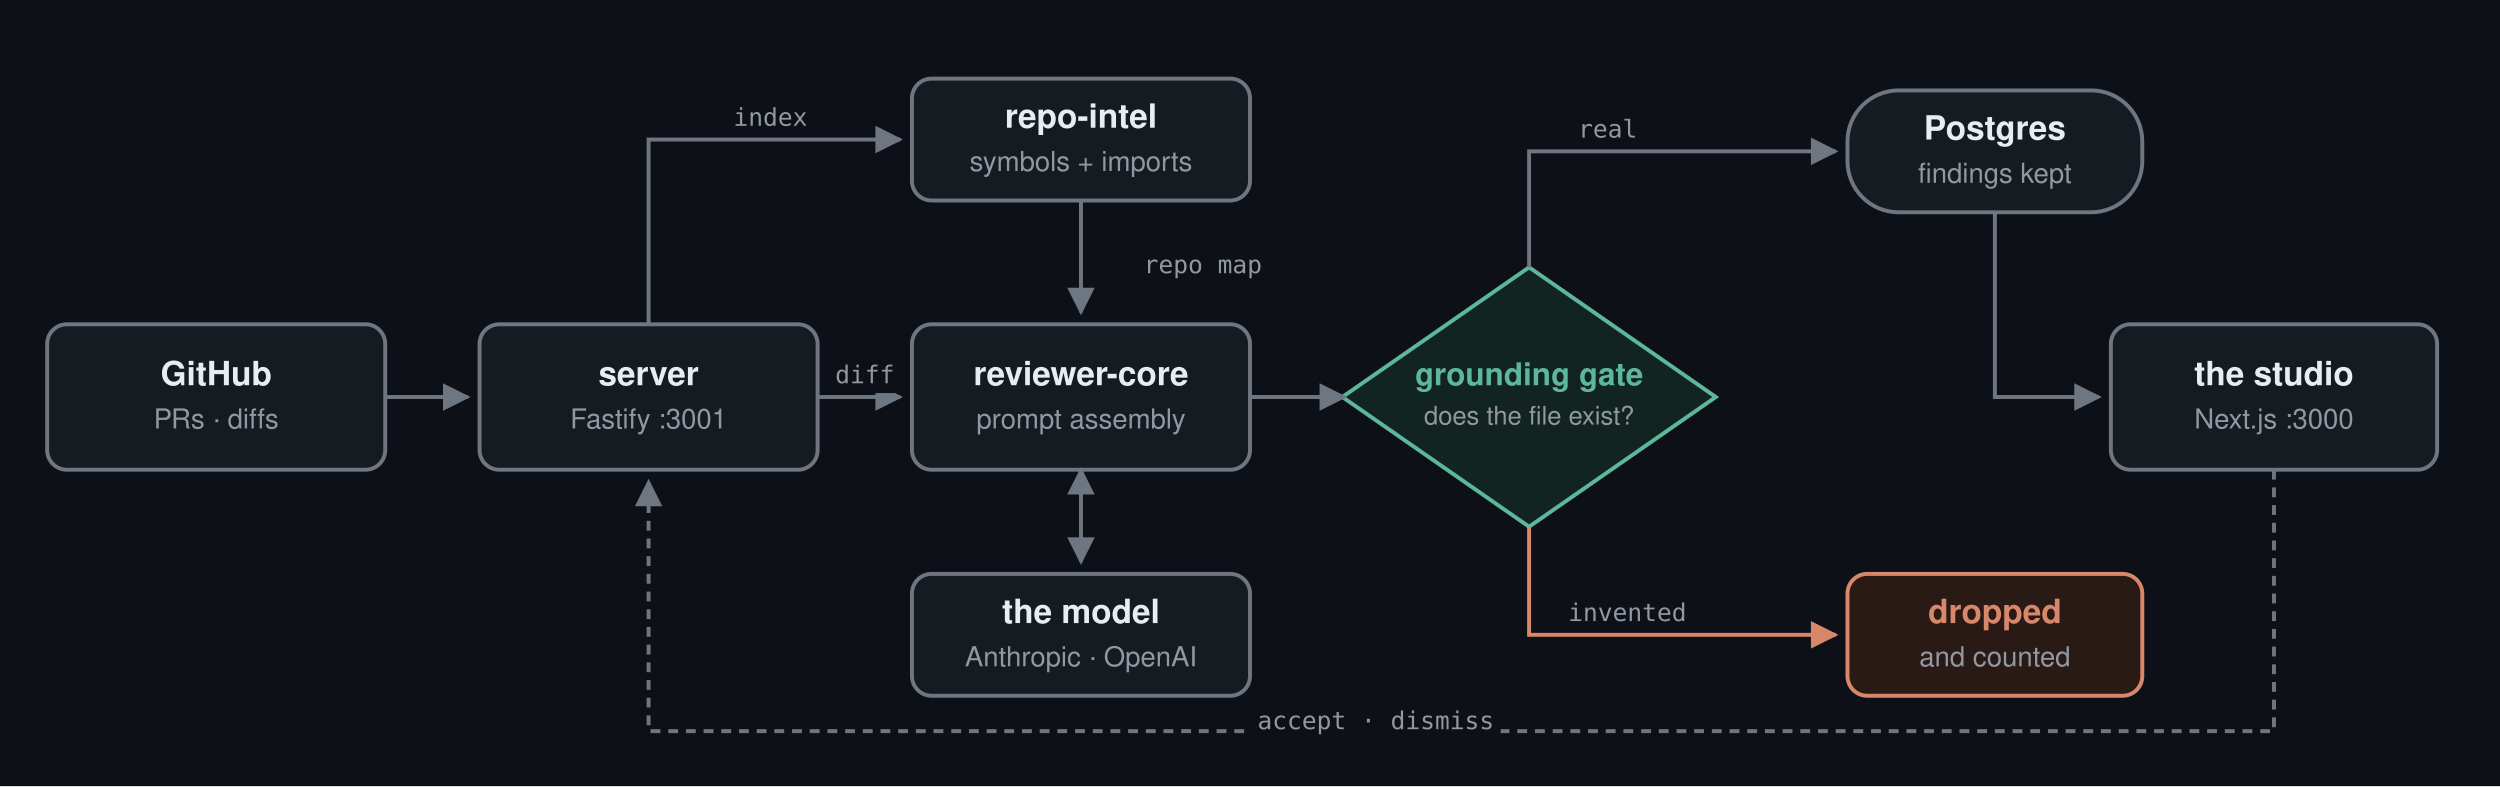
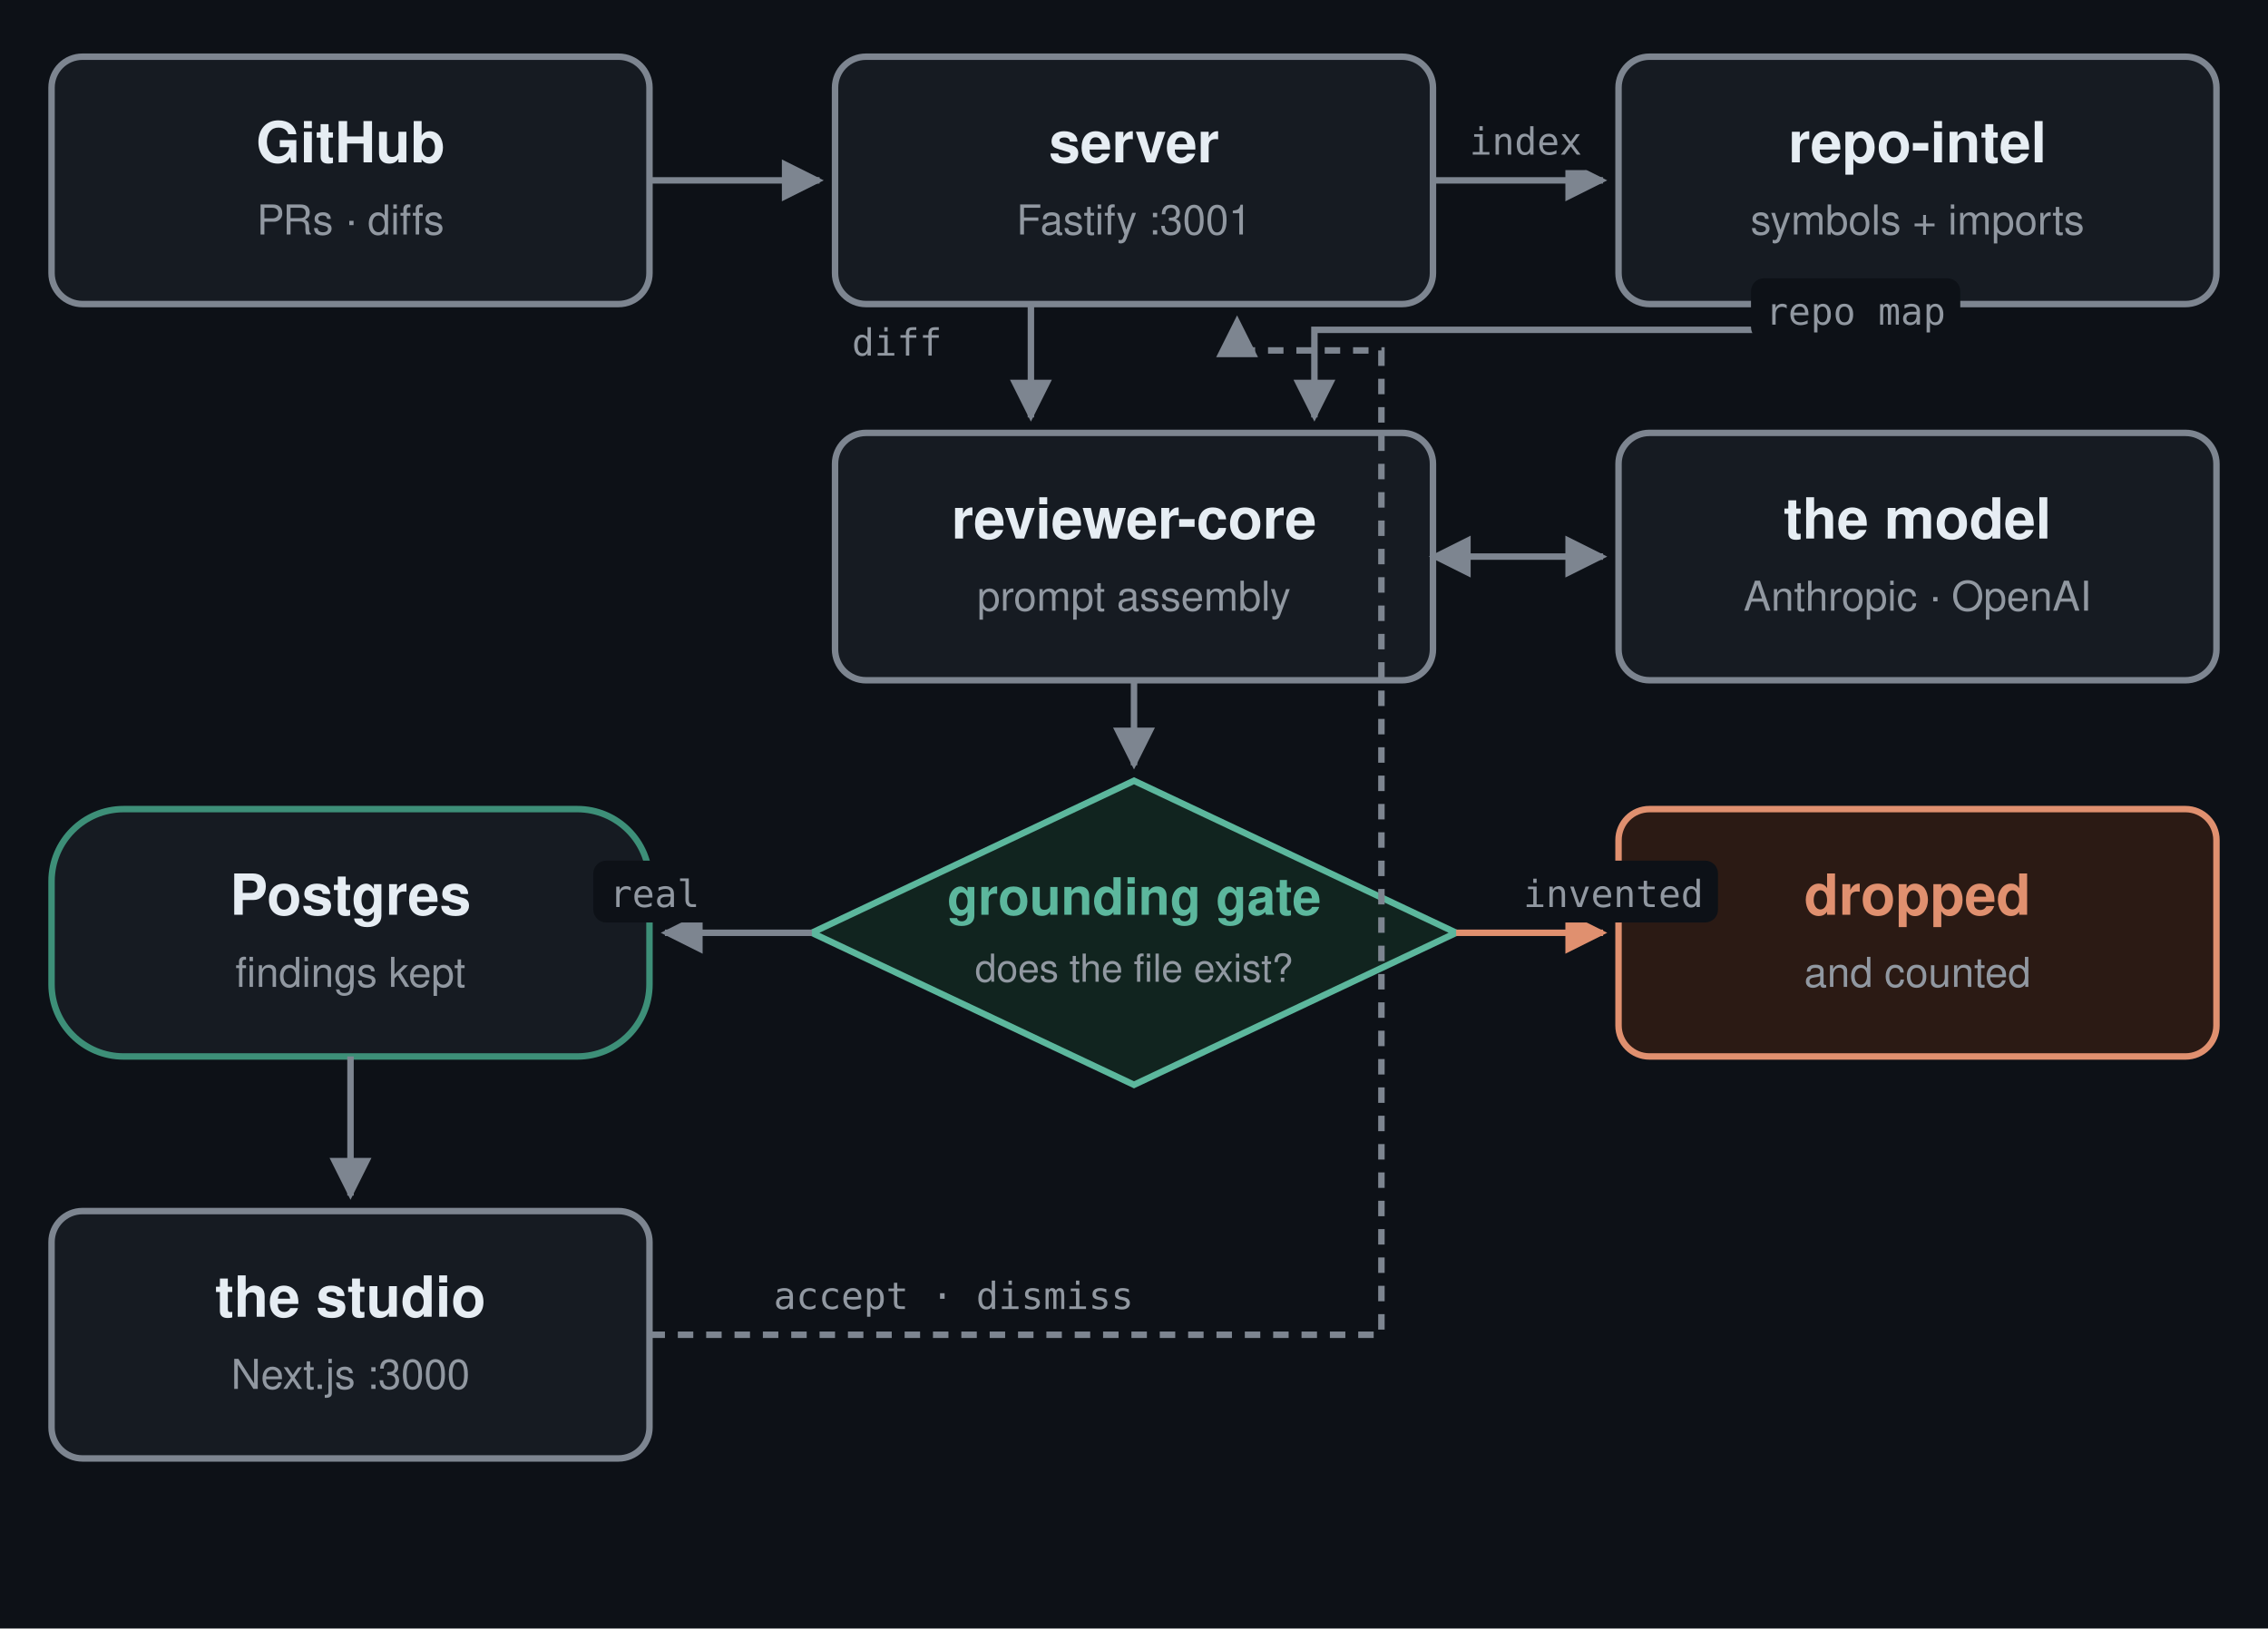
- <svg xmlns="http://www.w3.org/2000/svg" viewBox="0 0 1272 400" width="100%" role="img" aria-label="DevDigest review loop: GitHub to server to reviewer-core through the grounding gate into Postgres and the studio">
+ <svg xmlns="http://www.w3.org/2000/svg" viewBox="0 0 880 632" width="100%" role="img" aria-label="DevDigest review loop. GitHub supplies pull requests and diffs to the server. The server indexes the repository with repo-intel, whose repo map plus the diff go to reviewer-core, which prompts the model. Every finding passes a grounding gate: real file references are kept in Postgres, invented ones are dropped and counted. Kept findings reach the studio, where accepting or dismissing returns to the server.">
  <defs>
-     <marker id="a-n" viewBox="0 0 10 10" refX="9" refY="5" markerWidth="7" markerHeight="7" orient="auto-start-reverse">
-       <path d="M 0 0 L 10 5 L 0 10 z" fill="#6e7681" />
+     <marker id="a-n" viewBox="0 0 10 10" refX="9" refY="5" markerWidth="6.5" markerHeight="6.5" orient="auto-start-reverse">
+       <path d="M 0 0 L 10 5 L 0 10 z" fill="#7d8590" />
    </marker>
-     <marker id="a-acc" viewBox="0 0 10 10" refX="9" refY="5" markerWidth="7" markerHeight="7" orient="auto-start-reverse">
-       <path d="M 0 0 L 10 5 L 0 10 z" fill="#d8886a" />
+     <marker id="a-acc" viewBox="0 0 10 10" refX="9" refY="5" markerWidth="6.5" markerHeight="6.5" orient="auto-start-reverse">
+       <path d="M 0 0 L 10 5 L 0 10 z" fill="#e0906f" />
    </marker>
  </defs>
-   <rect width="1272" height="400" fill="#0d1117" />
-   <rect x="24" y="165" width="172" height="74" rx="10" fill="#161b22" stroke="#6e7681" stroke-width="2" />
-   <text x="110.0" y="196.0" text-anchor="middle" font-family="ui-sans-serif,-apple-system,Segoe UI,Helvetica,Arial" font-size="17" font-weight="600" fill="#e6edf3">GitHub</text>
-   <text x="110.0" y="218.0" text-anchor="middle" font-family="ui-sans-serif,-apple-system,Segoe UI,Helvetica,Arial" font-size="14" font-weight="400" fill="#9198a1">PRs · diffs</text>
-   <rect x="244" y="165" width="172" height="74" rx="10" fill="#161b22" stroke="#6e7681" stroke-width="2" />
-   <text x="330.0" y="196.0" text-anchor="middle" font-family="ui-sans-serif,-apple-system,Segoe UI,Helvetica,Arial" font-size="17" font-weight="600" fill="#e6edf3">server</text>
-   <text x="330.0" y="218.0" text-anchor="middle" font-family="ui-sans-serif,-apple-system,Segoe UI,Helvetica,Arial" font-size="14" font-weight="400" fill="#9198a1">Fastify :3001</text>
-   <rect x="464" y="165" width="172" height="74" rx="10" fill="#161b22" stroke="#6e7681" stroke-width="2" />
-   <text x="550.0" y="196.0" text-anchor="middle" font-family="ui-sans-serif,-apple-system,Segoe UI,Helvetica,Arial" font-size="17" font-weight="600" fill="#e6edf3">reviewer-core</text>
-   <text x="550.0" y="218.0" text-anchor="middle" font-family="ui-sans-serif,-apple-system,Segoe UI,Helvetica,Arial" font-size="14" font-weight="400" fill="#9198a1">prompt assembly</text>
-   <rect x="464" y="40" width="172" height="62" rx="10" fill="#161b22" stroke="#6e7681" stroke-width="2" />
-   <text x="550.0" y="65.0" text-anchor="middle" font-family="ui-sans-serif,-apple-system,Segoe UI,Helvetica,Arial" font-size="17" font-weight="600" fill="#e6edf3">repo-intel</text>
-   <text x="550.0" y="87.0" text-anchor="middle" font-family="ui-sans-serif,-apple-system,Segoe UI,Helvetica,Arial" font-size="14" font-weight="400" fill="#9198a1">symbols + imports</text>
-   <rect x="464" y="292" width="172" height="62" rx="10" fill="#161b22" stroke="#6e7681" stroke-width="2" />
-   <text x="550.0" y="317.0" text-anchor="middle" font-family="ui-sans-serif,-apple-system,Segoe UI,Helvetica,Arial" font-size="17" font-weight="600" fill="#e6edf3">the model</text>
-   <text x="550.0" y="339.0" text-anchor="middle" font-family="ui-sans-serif,-apple-system,Segoe UI,Helvetica,Arial" font-size="14" font-weight="400" fill="#9198a1">Anthropic · OpenAI</text>
-   <polygon points="778,136.0 873.0,202.0 778,268.0 683.0,202.0" fill="#12241f" stroke="#5cb79d" stroke-width="2" />
-   <text x="778" y="196.0" text-anchor="middle" font-family="ui-sans-serif,-apple-system,Segoe UI,Helvetica,Arial" font-size="16" font-weight="600" fill="#5cb79d">grounding gate</text>
-   <text x="778" y="216.0" text-anchor="middle" font-family="ui-sans-serif,-apple-system,Segoe UI,Helvetica,Arial" font-size="13" font-weight="400" fill="#9198a1">does the file exist?</text>
-   <rect x="940" y="46" width="150" height="62" rx="26" fill="#161b22" stroke="#6e7681" stroke-width="2" />
-   <text x="1015.0" y="71.0" text-anchor="middle" font-family="ui-sans-serif,-apple-system,Segoe UI,Helvetica,Arial" font-size="17" font-weight="600" fill="#e6edf3">Postgres</text>
-   <text x="1015.0" y="93.0" text-anchor="middle" font-family="ui-sans-serif,-apple-system,Segoe UI,Helvetica,Arial" font-size="14" font-weight="400" fill="#9198a1">findings kept</text>
-   <rect x="940" y="292" width="150" height="62" rx="10" fill="#2a1a15" stroke="#d8886a" stroke-width="2" />
-   <text x="1015.0" y="317.0" text-anchor="middle" font-family="ui-sans-serif,-apple-system,Segoe UI,Helvetica,Arial" font-size="17" font-weight="600" fill="#d8886a">dropped</text>
-   <text x="1015.0" y="339.0" text-anchor="middle" font-family="ui-sans-serif,-apple-system,Segoe UI,Helvetica,Arial" font-size="14" font-weight="400" fill="#9198a1">and counted</text>
-   <rect x="1074" y="165" width="166" height="74" rx="10" fill="#161b22" stroke="#6e7681" stroke-width="2" />
-   <text x="1157.0" y="196.0" text-anchor="middle" font-family="ui-sans-serif,-apple-system,Segoe UI,Helvetica,Arial" font-size="17" font-weight="600" fill="#e6edf3">the studio</text>
-   <text x="1157.0" y="218.0" text-anchor="middle" font-family="ui-sans-serif,-apple-system,Segoe UI,Helvetica,Arial" font-size="14" font-weight="400" fill="#9198a1">Next.js :3000</text>
-   <path d="M 196,202.0 L 238,202.0" fill="none" stroke="#6e7681" stroke-width="2" marker-end="url(#a-n)" />
-   <path d="M 416,202.0 L 458,202.0" fill="none" stroke="#6e7681" stroke-width="2" marker-end="url(#a-n)" />
-   <rect x="419.6" y="180.0" width="40.8" height="20" rx="4" fill="#0d1117" />
-   <text x="440.0" y="195.0" text-anchor="middle" font-family="ui-monospace,SFMono-Regular,Menlo,monospace" font-size="12.5" fill="#9198a1">diff</text>
-   <path d="M 330.0,165 L 330.0,71 L 458,71" fill="none" stroke="#6e7681" stroke-width="2" marker-end="url(#a-n)" />
-   <rect x="368.0" y="49" width="48.0" height="20" rx="4" fill="#0d1117" />
-   <text x="392.0" y="64" text-anchor="middle" font-family="ui-monospace,SFMono-Regular,Menlo,monospace" font-size="12.5" fill="#9198a1">index</text>
-   <path d="M 550.0,102 L 550.0,159" fill="none" stroke="#6e7681" stroke-width="2" marker-end="url(#a-n)" />
-   <rect x="577.2" y="124" width="69.6" height="20" rx="4" fill="#0d1117" />
-   <text x="612.0" y="139" text-anchor="middle" font-family="ui-monospace,SFMono-Regular,Menlo,monospace" font-size="12.5" fill="#9198a1">repo map</text>
-   <path d="M 550.0,239 L 550.0,286" fill="none" stroke="#6e7681" stroke-width="2" marker-start="url(#a-n)" marker-end="url(#a-n)" />
-   <path d="M 636,202.0 L 684,202.0" fill="none" stroke="#6e7681" stroke-width="2" marker-end="url(#a-n)" />
-   <path d="M 778,136.0 L 778,77 L 934,77" fill="none" stroke="#6e7681" stroke-width="2" marker-end="url(#a-n)" />
-   <rect x="797.6" y="55" width="40.8" height="20" rx="4" fill="#0d1117" />
-   <text x="818" y="70" text-anchor="middle" font-family="ui-monospace,SFMono-Regular,Menlo,monospace" font-size="12.5" fill="#9198a1">real</text>
-   <path d="M 778,268.0 L 778,323 L 934,323" fill="none" stroke="#d8886a" stroke-width="2" marker-end="url(#a-acc)" />
-   <rect x="793.2" y="301" width="69.6" height="20" rx="4" fill="#0d1117" />
-   <text x="828" y="316" text-anchor="middle" font-family="ui-monospace,SFMono-Regular,Menlo,monospace" font-size="12.5" fill="#9198a1">invented</text>
-   <path d="M 1015,108 L 1015,202.0 L 1068,202.0" fill="none" stroke="#6e7681" stroke-width="2" marker-end="url(#a-n)" />
-   <path d="M 1157,239 L 1157,372 L 330.0,372 L 330.0,245" fill="none" stroke="#6e7681" stroke-width="2" stroke-dasharray="5 4" marker-end="url(#a-n)" />
-   <rect x="636.4" y="356" width="127.2" height="20" rx="4" fill="#0d1117" />
-   <text x="700" y="371" text-anchor="middle" font-family="ui-monospace,SFMono-Regular,Menlo,monospace" font-size="12.5" fill="#9198a1">accept · dismiss</text>
+   <rect width="880" height="632" fill="#0d1117" />
+   <rect x="20" y="22" width="232" height="96" rx="12" fill="#161b22" stroke="#7d8590" stroke-width="2.5" />
+   <text x="136.0" y="63.0" text-anchor="middle" font-family="ui-sans-serif,-apple-system,'Segoe UI',Helvetica,Arial" font-size="22" font-weight="600" fill="#e6edf3">GitHub</text>
+   <text x="136.0" y="91.0" text-anchor="middle" font-family="ui-sans-serif,-apple-system,'Segoe UI',Helvetica,Arial" font-size="16" font-weight="400" fill="#9198a1">PRs · diffs</text>
+   <rect x="324" y="22" width="232" height="96" rx="12" fill="#161b22" stroke="#7d8590" stroke-width="2.5" />
+   <text x="440.0" y="63.0" text-anchor="middle" font-family="ui-sans-serif,-apple-system,'Segoe UI',Helvetica,Arial" font-size="22" font-weight="600" fill="#e6edf3">server</text>
+   <text x="440.0" y="91.0" text-anchor="middle" font-family="ui-sans-serif,-apple-system,'Segoe UI',Helvetica,Arial" font-size="16" font-weight="400" fill="#9198a1">Fastify :3001</text>
+   <rect x="628" y="22" width="232" height="96" rx="12" fill="#161b22" stroke="#7d8590" stroke-width="2.5" />
+   <text x="744.0" y="63.0" text-anchor="middle" font-family="ui-sans-serif,-apple-system,'Segoe UI',Helvetica,Arial" font-size="22" font-weight="600" fill="#e6edf3">repo-intel</text>
+   <text x="744.0" y="91.0" text-anchor="middle" font-family="ui-sans-serif,-apple-system,'Segoe UI',Helvetica,Arial" font-size="16" font-weight="400" fill="#9198a1">symbols + imports</text>
+   <rect x="324" y="168" width="232" height="96" rx="12" fill="#161b22" stroke="#7d8590" stroke-width="2.5" />
+   <text x="440.0" y="209.0" text-anchor="middle" font-family="ui-sans-serif,-apple-system,'Segoe UI',Helvetica,Arial" font-size="22" font-weight="600" fill="#e6edf3">reviewer-core</text>
+   <text x="440.0" y="237.0" text-anchor="middle" font-family="ui-sans-serif,-apple-system,'Segoe UI',Helvetica,Arial" font-size="16" font-weight="400" fill="#9198a1">prompt assembly</text>
+   <rect x="628" y="168" width="232" height="96" rx="12" fill="#161b22" stroke="#7d8590" stroke-width="2.5" />
+   <text x="744.0" y="209.0" text-anchor="middle" font-family="ui-sans-serif,-apple-system,'Segoe UI',Helvetica,Arial" font-size="22" font-weight="600" fill="#e6edf3">the model</text>
+   <text x="744.0" y="237.0" text-anchor="middle" font-family="ui-sans-serif,-apple-system,'Segoe UI',Helvetica,Arial" font-size="16" font-weight="400" fill="#9198a1">Anthropic · OpenAI</text>
+   <polygon points="440.0,303.0 565.0,362.0 440.0,421.0 315.0,362.0" fill="#11241f" stroke="#5cb79d" stroke-width="2.5" />
+   <text x="440.0" y="355.0" text-anchor="middle" font-family="ui-sans-serif,-apple-system,'Segoe UI',Helvetica,Arial" font-size="20" font-weight="600" fill="#5cb79d">grounding gate</text>
+   <text x="440.0" y="381.0" text-anchor="middle" font-family="ui-sans-serif,-apple-system,'Segoe UI',Helvetica,Arial" font-size="15" font-weight="400" fill="#9198a1">does the file exist?</text>
+   <rect x="20" y="314" width="232" height="96" rx="28" fill="#161b22" stroke="#3d8f78" stroke-width="2.5" />
+   <text x="136.0" y="355.0" text-anchor="middle" font-family="ui-sans-serif,-apple-system,'Segoe UI',Helvetica,Arial" font-size="22" font-weight="600" fill="#e6edf3">Postgres</text>
+   <text x="136.0" y="383.0" text-anchor="middle" font-family="ui-sans-serif,-apple-system,'Segoe UI',Helvetica,Arial" font-size="16" font-weight="400" fill="#9198a1">findings kept</text>
+   <rect x="628" y="314" width="232" height="96" rx="12" fill="#2b1a14" stroke="#e0906f" stroke-width="2.5" />
+   <text x="744.0" y="355.0" text-anchor="middle" font-family="ui-sans-serif,-apple-system,'Segoe UI',Helvetica,Arial" font-size="22" font-weight="600" fill="#e0906f">dropped</text>
+   <text x="744.0" y="383.0" text-anchor="middle" font-family="ui-sans-serif,-apple-system,'Segoe UI',Helvetica,Arial" font-size="16" font-weight="400" fill="#9198a1">and counted</text>
+   <rect x="20" y="470" width="232" height="96" rx="12" fill="#161b22" stroke="#7d8590" stroke-width="2.5" />
+   <text x="136.0" y="511.0" text-anchor="middle" font-family="ui-sans-serif,-apple-system,'Segoe UI',Helvetica,Arial" font-size="22" font-weight="600" fill="#e6edf3">the studio</text>
+   <text x="136.0" y="539.0" text-anchor="middle" font-family="ui-sans-serif,-apple-system,'Segoe UI',Helvetica,Arial" font-size="16" font-weight="400" fill="#9198a1">Next.js :3000</text>
+   <path d="M 252,70.0 L 318,70.0" fill="none" stroke="#7d8590" stroke-width="2.5" marker-end="url(#a-n)" />
+   <path d="M 556,70.0 L 622,70.0" fill="none" stroke="#7d8590" stroke-width="2.5" marker-end="url(#a-n)" />
+   <rect x="564.0" y="42.0" width="56.0" height="24" rx="5" fill="#0d1117" />
+   <text x="592.0" y="60.0" text-anchor="middle" font-family="ui-monospace,SFMono-Regular,Menlo,monospace" font-size="14.5" fill="#9198a1">index</text>
+   <path d="M 744.0,118 L 744.0,128 L 510.0,128 L 510.0,162" fill="none" stroke="#7d8590" stroke-width="2.5" marker-end="url(#a-n)" />
+   <rect x="679.4" y="108" width="81.2" height="24" rx="5" fill="#0d1117" />
+   <text x="720.0" y="126" text-anchor="middle" font-family="ui-monospace,SFMono-Regular,Menlo,monospace" font-size="14.5" fill="#9198a1">repo map</text>
+   <path d="M 400.0,118 L 400.0,162" fill="none" stroke="#7d8590" stroke-width="2.5" marker-end="url(#a-n)" />
+   <rect x="324.2" y="120" width="47.6" height="24" rx="5" fill="#0d1117" />
+   <text x="348.0" y="138" text-anchor="middle" font-family="ui-monospace,SFMono-Regular,Menlo,monospace" font-size="14.5" fill="#9198a1">diff</text>
+   <path d="M 556,216.0 L 622,216.0" fill="none" stroke="#7d8590" stroke-width="2.5" marker-start="url(#a-n)" marker-end="url(#a-n)" />
+   <path d="M 440.0,264 L 440.0,297.0" fill="none" stroke="#7d8590" stroke-width="2.5" marker-end="url(#a-n)" />
+   <path d="M 315.0,362.0 L 258,362.0" fill="none" stroke="#7d8590" stroke-width="2.5" marker-end="url(#a-n)" />
+   <rect x="230.2" y="334.0" width="47.6" height="24" rx="5" fill="#0d1117" />
+   <text x="254.0" y="352.0" text-anchor="middle" font-family="ui-monospace,SFMono-Regular,Menlo,monospace" font-size="14.5" fill="#9198a1">real</text>
+   <path d="M 565.0,362.0 L 622,362.0" fill="none" stroke="#e0906f" stroke-width="2.5" marker-end="url(#a-acc)" />
+   <rect x="585.4" y="334.0" width="81.2" height="24" rx="5" fill="#0d1117" />
+   <text x="626.0" y="352.0" text-anchor="middle" font-family="ui-monospace,SFMono-Regular,Menlo,monospace" font-size="14.5" fill="#9198a1">invented</text>
+   <path d="M 136.0,410 L 136.0,464" fill="none" stroke="#7d8590" stroke-width="2.5" marker-end="url(#a-n)" />
+   <path d="M 252,518.0 L 536.0,518.0 L 536.0,136 L 480.0,136 L 480.0,124" fill="none" stroke="#7d8590" stroke-width="2.5" stroke-dasharray="6 5" marker-end="url(#a-n)" />
+   <rect x="295.8" y="490.0" width="148.4" height="24" rx="5" fill="#0d1117" />
+   <text x="370" y="508.0" text-anchor="middle" font-family="ui-monospace,SFMono-Regular,Menlo,monospace" font-size="14.5" fill="#9198a1">accept · dismiss</text>
</svg>
